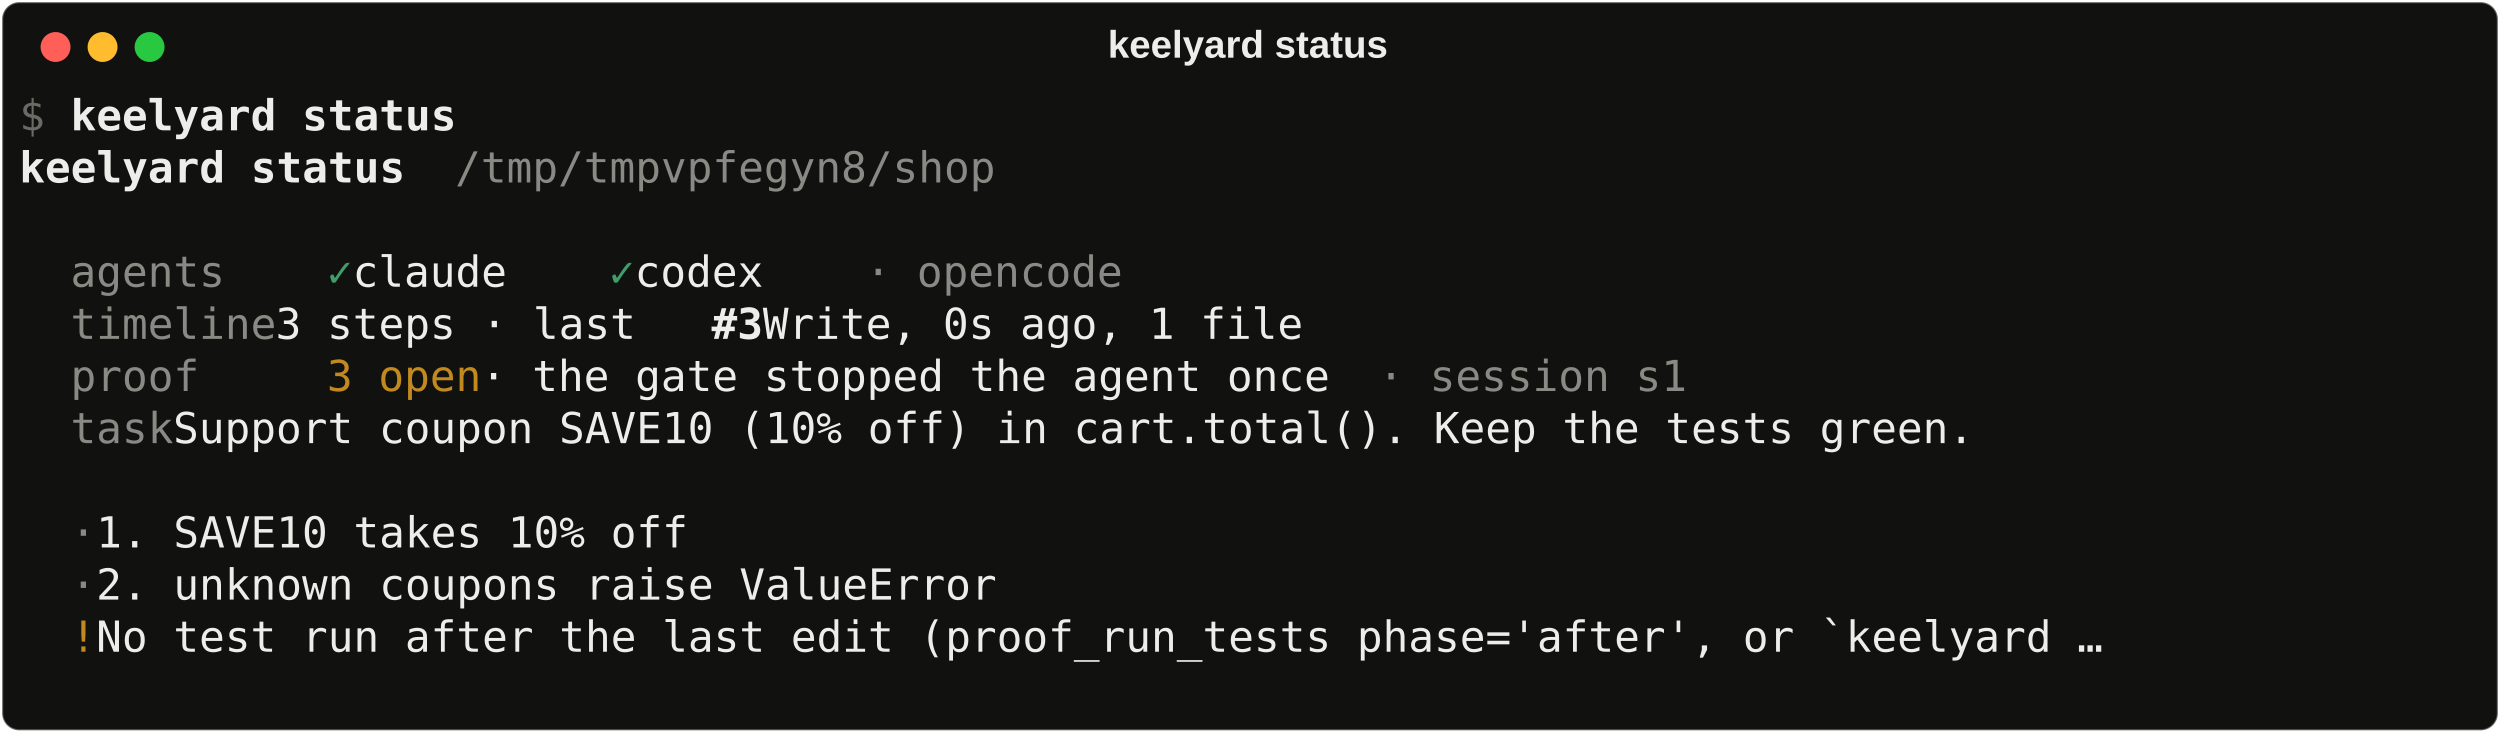
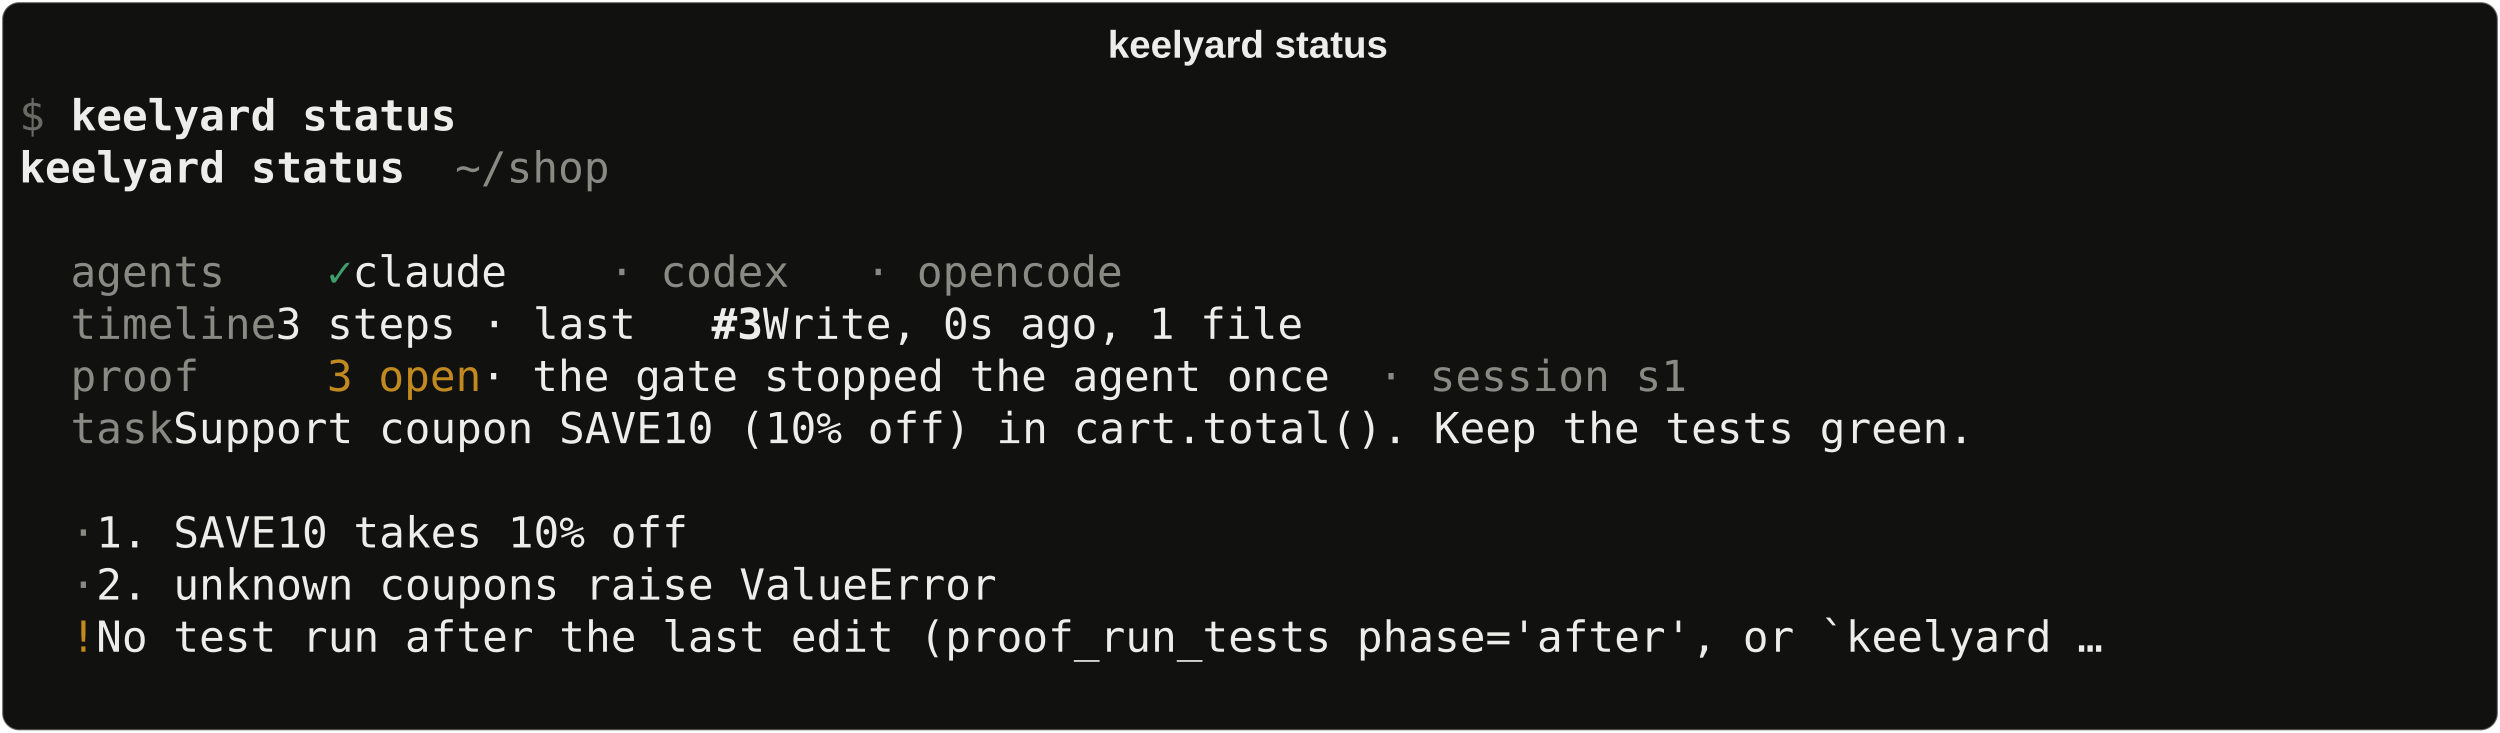
<svg xmlns="http://www.w3.org/2000/svg" width="1170" height="342.8" class="rich-terminal" viewBox="0 0 1170 342.8">
  <style>

    
    

-     .terminal-3222046658-matrix {
+     .terminal-543326581-matrix {
        font-family: Geist Mono, monospace;
        font-size: 20px;
        line-height: 24.4px;
        font-variant-east-asian: full-width;
    }

-     .terminal-3222046658-title {
+     .terminal-543326581-title {
        font-size: 18px;
        font-weight: bold;
        font-family: arial;
    }

-     .terminal-3222046658-r1 { fill: #6b6b66 }
- .terminal-3222046658-r2 { fill: #ededea;font-weight: bold }
- .terminal-3222046658-r3 { fill: #ededea }
- .terminal-3222046658-r4 { fill: #8a8a85 }
- .terminal-3222046658-r5 { fill: #3f9d6a }
- .terminal-3222046658-r6 { fill: #c28a1e }
+     .terminal-543326581-r1 { fill: #6b6b66 }
+ .terminal-543326581-r2 { fill: #ededea;font-weight: bold }
+ .terminal-543326581-r3 { fill: #ededea }
+ .terminal-543326581-r4 { fill: #8a8a85 }
+ .terminal-543326581-r5 { fill: #3f9d6a }
+ .terminal-543326581-r6 { fill: #c28a1e }
    </style>
  <defs>
-     <clipPath id="terminal-3222046658-clip-terminal">
+     <clipPath id="terminal-543326581-clip-terminal">
      <rect x="0" y="0" width="1151.0" height="291.8" />
    </clipPath>
-     <clipPath id="terminal-3222046658-line-0">
+     <clipPath id="terminal-543326581-line-0">
      <rect x="0" y="1.5" width="1152" height="24.65" />
    </clipPath>
-     <clipPath id="terminal-3222046658-line-1">
+     <clipPath id="terminal-543326581-line-1">
      <rect x="0" y="25.9" width="1152" height="24.65" />
    </clipPath>
-     <clipPath id="terminal-3222046658-line-2">
+     <clipPath id="terminal-543326581-line-2">
      <rect x="0" y="50.3" width="1152" height="24.65" />
    </clipPath>
-     <clipPath id="terminal-3222046658-line-3">
+     <clipPath id="terminal-543326581-line-3">
      <rect x="0" y="74.7" width="1152" height="24.65" />
    </clipPath>
-     <clipPath id="terminal-3222046658-line-4">
+     <clipPath id="terminal-543326581-line-4">
      <rect x="0" y="99.1" width="1152" height="24.65" />
    </clipPath>
-     <clipPath id="terminal-3222046658-line-5">
+     <clipPath id="terminal-543326581-line-5">
      <rect x="0" y="123.5" width="1152" height="24.65" />
    </clipPath>
-     <clipPath id="terminal-3222046658-line-6">
+     <clipPath id="terminal-543326581-line-6">
      <rect x="0" y="147.9" width="1152" height="24.65" />
    </clipPath>
-     <clipPath id="terminal-3222046658-line-7">
+     <clipPath id="terminal-543326581-line-7">
      <rect x="0" y="172.3" width="1152" height="24.65" />
    </clipPath>
-     <clipPath id="terminal-3222046658-line-8">
+     <clipPath id="terminal-543326581-line-8">
      <rect x="0" y="196.7" width="1152" height="24.65" />
    </clipPath>
-     <clipPath id="terminal-3222046658-line-9">
+     <clipPath id="terminal-543326581-line-9">
      <rect x="0" y="221.1" width="1152" height="24.65" />
    </clipPath>
-     <clipPath id="terminal-3222046658-line-10">
+     <clipPath id="terminal-543326581-line-10">
      <rect x="0" y="245.5" width="1152" height="24.65" />
    </clipPath>
  </defs>
  <rect fill="#111110" stroke="rgba(255,255,255,0.35)" stroke-width="1" x="1" y="1" width="1168" height="340.8" rx="8" />
-   <text class="terminal-3222046658-title" fill="#ededea" text-anchor="middle" x="584" y="27">keelyard status</text>
+   <text class="terminal-543326581-title" fill="#ededea" text-anchor="middle" x="584" y="27">keelyard status</text>
  <g transform="translate(26,22)">
-     <circle cx="0" cy="0" r="7" fill="#ff5f57" />
-     <circle cx="22" cy="0" r="7" fill="#febc2e" />
-     <circle cx="44" cy="0" r="7" fill="#28c840" />
-   </g>
-   <g transform="translate(9, 41)" clip-path="url(#terminal-3222046658-clip-terminal)">
-     <g class="terminal-3222046658-matrix">
-       <text class="terminal-3222046658-r1" x="0" y="20" textLength="24" clip-path="url(#terminal-3222046658-line-0)">$ </text>
-       <text class="terminal-3222046658-r2" x="24" y="20" textLength="180" clip-path="url(#terminal-3222046658-line-0)">keelyard status</text>
-       <text class="terminal-3222046658-r3" x="1152" y="20" textLength="12" clip-path="url(#terminal-3222046658-line-0)">
+             
+             
+             
+             </g>
+   <g transform="translate(9, 41)" clip-path="url(#terminal-543326581-clip-terminal)">
+     <g class="terminal-543326581-matrix">
+       <text class="terminal-543326581-r1" x="0" y="20" textLength="24" clip-path="url(#terminal-543326581-line-0)">$ </text>
+       <text class="terminal-543326581-r2" x="24" y="20" textLength="180" clip-path="url(#terminal-543326581-line-0)">keelyard status</text>
+       <text class="terminal-543326581-r3" x="1152" y="20" textLength="12" clip-path="url(#terminal-543326581-line-0)">
</text>
-       <text class="terminal-3222046658-r2" x="0" y="44.4" textLength="180" clip-path="url(#terminal-3222046658-line-1)">keelyard status</text>
-       <text class="terminal-3222046658-r4" x="204" y="44.4" textLength="252" clip-path="url(#terminal-3222046658-line-1)">/tmp/tmpvpfegyn8/shop</text>
-       <text class="terminal-3222046658-r3" x="1152" y="44.4" textLength="12" clip-path="url(#terminal-3222046658-line-1)">
+       <text class="terminal-543326581-r2" x="0" y="44.4" textLength="180" clip-path="url(#terminal-543326581-line-1)">keelyard status</text>
+       <text class="terminal-543326581-r4" x="204" y="44.4" textLength="72" clip-path="url(#terminal-543326581-line-1)">~/shop</text>
+       <text class="terminal-543326581-r3" x="1152" y="44.4" textLength="12" clip-path="url(#terminal-543326581-line-1)">
</text>
-       <text class="terminal-3222046658-r3" x="1152" y="68.8" textLength="12" clip-path="url(#terminal-3222046658-line-2)">
+       <text class="terminal-543326581-r3" x="1152" y="68.8" textLength="12" clip-path="url(#terminal-543326581-line-2)">
</text>
-       <text class="terminal-3222046658-r4" x="24" y="93.2" textLength="72" clip-path="url(#terminal-3222046658-line-3)">agents</text>
-       <text class="terminal-3222046658-r5" x="144" y="93.2" textLength="12" clip-path="url(#terminal-3222046658-line-3)">✓</text>
-       <text class="terminal-3222046658-r3" x="156" y="93.2" textLength="120" clip-path="url(#terminal-3222046658-line-3)"> claude   </text>
-       <text class="terminal-3222046658-r5" x="276" y="93.2" textLength="12" clip-path="url(#terminal-3222046658-line-3)">✓</text>
-       <text class="terminal-3222046658-r3" x="288" y="93.2" textLength="108" clip-path="url(#terminal-3222046658-line-3)"> codex   </text>
-       <text class="terminal-3222046658-r4" x="396" y="93.2" textLength="120" clip-path="url(#terminal-3222046658-line-3)">· opencode</text>
-       <text class="terminal-3222046658-r3" x="1152" y="93.2" textLength="12" clip-path="url(#terminal-3222046658-line-3)">
+       <text class="terminal-543326581-r4" x="24" y="93.2" textLength="72" clip-path="url(#terminal-543326581-line-3)">agents</text>
+       <text class="terminal-543326581-r5" x="144" y="93.2" textLength="12" clip-path="url(#terminal-543326581-line-3)">✓</text>
+       <text class="terminal-543326581-r3" x="156" y="93.2" textLength="120" clip-path="url(#terminal-543326581-line-3)"> claude   </text>
+       <text class="terminal-543326581-r4" x="276" y="93.2" textLength="84" clip-path="url(#terminal-543326581-line-3)">· codex</text>
+       <text class="terminal-543326581-r4" x="396" y="93.2" textLength="120" clip-path="url(#terminal-543326581-line-3)">· opencode</text>
+       <text class="terminal-543326581-r3" x="1152" y="93.2" textLength="12" clip-path="url(#terminal-543326581-line-3)">
</text>
-       <text class="terminal-3222046658-r4" x="24" y="117.6" textLength="96" clip-path="url(#terminal-3222046658-line-4)">timeline</text>
-       <text class="terminal-3222046658-r3" x="120" y="117.6" textLength="204" clip-path="url(#terminal-3222046658-line-4)">  3 steps · last </text>
-       <text class="terminal-3222046658-r2" x="324" y="117.6" textLength="24" clip-path="url(#terminal-3222046658-line-4)">#3</text>
-       <text class="terminal-3222046658-r3" x="348" y="117.6" textLength="264" clip-path="url(#terminal-3222046658-line-4)"> Write, 0s ago, 1 file</text>
-       <text class="terminal-3222046658-r3" x="1152" y="117.6" textLength="12" clip-path="url(#terminal-3222046658-line-4)">
+       <text class="terminal-543326581-r4" x="24" y="117.6" textLength="96" clip-path="url(#terminal-543326581-line-4)">timeline</text>
+       <text class="terminal-543326581-r3" x="120" y="117.6" textLength="204" clip-path="url(#terminal-543326581-line-4)">  3 steps · last </text>
+       <text class="terminal-543326581-r2" x="324" y="117.6" textLength="24" clip-path="url(#terminal-543326581-line-4)">#3</text>
+       <text class="terminal-543326581-r3" x="348" y="117.6" textLength="264" clip-path="url(#terminal-543326581-line-4)"> Write, 0s ago, 1 file</text>
+       <text class="terminal-543326581-r3" x="1152" y="117.6" textLength="12" clip-path="url(#terminal-543326581-line-4)">
</text>
-       <text class="terminal-3222046658-r4" x="24" y="142" textLength="60" clip-path="url(#terminal-3222046658-line-5)">proof</text>
-       <text class="terminal-3222046658-r6" x="144" y="142" textLength="72" clip-path="url(#terminal-3222046658-line-5)">3 open</text>
-       <text class="terminal-3222046658-r3" x="216" y="142" textLength="420" clip-path="url(#terminal-3222046658-line-5)"> · the gate stopped the agent once </text>
-       <text class="terminal-3222046658-r4" x="636" y="142" textLength="144" clip-path="url(#terminal-3222046658-line-5)">· session s1</text>
-       <text class="terminal-3222046658-r3" x="1152" y="142" textLength="12" clip-path="url(#terminal-3222046658-line-5)">
+       <text class="terminal-543326581-r4" x="24" y="142" textLength="60" clip-path="url(#terminal-543326581-line-5)">proof</text>
+       <text class="terminal-543326581-r6" x="144" y="142" textLength="72" clip-path="url(#terminal-543326581-line-5)">3 open</text>
+       <text class="terminal-543326581-r3" x="216" y="142" textLength="420" clip-path="url(#terminal-543326581-line-5)"> · the gate stopped the agent once </text>
+       <text class="terminal-543326581-r4" x="636" y="142" textLength="144" clip-path="url(#terminal-543326581-line-5)">· session s1</text>
+       <text class="terminal-543326581-r3" x="1152" y="142" textLength="12" clip-path="url(#terminal-543326581-line-5)">
</text>
-       <text class="terminal-3222046658-r4" x="24" y="166.4" textLength="48" clip-path="url(#terminal-3222046658-line-6)">task</text>
-       <text class="terminal-3222046658-r3" x="72" y="166.4" textLength="912" clip-path="url(#terminal-3222046658-line-6)">      Support coupon SAVE10 (10% off) in cart.total(). Keep the tests green.</text>
-       <text class="terminal-3222046658-r3" x="1152" y="166.4" textLength="12" clip-path="url(#terminal-3222046658-line-6)">
+       <text class="terminal-543326581-r4" x="24" y="166.4" textLength="48" clip-path="url(#terminal-543326581-line-6)">task</text>
+       <text class="terminal-543326581-r3" x="72" y="166.4" textLength="912" clip-path="url(#terminal-543326581-line-6)">      Support coupon SAVE10 (10% off) in cart.total(). Keep the tests green.</text>
+       <text class="terminal-543326581-r3" x="1152" y="166.4" textLength="12" clip-path="url(#terminal-543326581-line-6)">
</text>
-       <text class="terminal-3222046658-r3" x="1152" y="190.8" textLength="12" clip-path="url(#terminal-3222046658-line-7)">
+       <text class="terminal-543326581-r3" x="1152" y="190.8" textLength="12" clip-path="url(#terminal-543326581-line-7)">
</text>
-       <text class="terminal-3222046658-r4" x="24" y="215.2" textLength="12" clip-path="url(#terminal-3222046658-line-8)">·</text>
-       <text class="terminal-3222046658-r3" x="36" y="215.2" textLength="300" clip-path="url(#terminal-3222046658-line-8)"> 1. SAVE10 takes 10% off </text>
-       <text class="terminal-3222046658-r3" x="1152" y="215.2" textLength="12" clip-path="url(#terminal-3222046658-line-8)">
+       <text class="terminal-543326581-r4" x="24" y="215.2" textLength="12" clip-path="url(#terminal-543326581-line-8)">·</text>
+       <text class="terminal-543326581-r3" x="36" y="215.2" textLength="300" clip-path="url(#terminal-543326581-line-8)"> 1. SAVE10 takes 10% off </text>
+       <text class="terminal-543326581-r3" x="1152" y="215.2" textLength="12" clip-path="url(#terminal-543326581-line-8)">
</text>
-       <text class="terminal-3222046658-r4" x="24" y="239.6" textLength="12" clip-path="url(#terminal-3222046658-line-9)">·</text>
-       <text class="terminal-3222046658-r3" x="36" y="239.6" textLength="444" clip-path="url(#terminal-3222046658-line-9)"> 2. unknown coupons raise ValueError </text>
-       <text class="terminal-3222046658-r3" x="1152" y="239.6" textLength="12" clip-path="url(#terminal-3222046658-line-9)">
+       <text class="terminal-543326581-r4" x="24" y="239.6" textLength="12" clip-path="url(#terminal-543326581-line-9)">·</text>
+       <text class="terminal-543326581-r3" x="36" y="239.6" textLength="444" clip-path="url(#terminal-543326581-line-9)"> 2. unknown coupons raise ValueError </text>
+       <text class="terminal-543326581-r3" x="1152" y="239.6" textLength="12" clip-path="url(#terminal-543326581-line-9)">
</text>
-       <text class="terminal-3222046658-r6" x="24" y="264" textLength="12" clip-path="url(#terminal-3222046658-line-10)">!</text>
-       <text class="terminal-3222046658-r3" x="36" y="264" textLength="960" clip-path="url(#terminal-3222046658-line-10)"> No test run after the last edit (proof_run_tests phase='after', or `keelyard … </text>
-       <text class="terminal-3222046658-r3" x="1152" y="264" textLength="12" clip-path="url(#terminal-3222046658-line-10)">
+       <text class="terminal-543326581-r6" x="24" y="264" textLength="12" clip-path="url(#terminal-543326581-line-10)">!</text>
+       <text class="terminal-543326581-r3" x="36" y="264" textLength="960" clip-path="url(#terminal-543326581-line-10)"> No test run after the last edit (proof_run_tests phase='after', or `keelyard … </text>
+       <text class="terminal-543326581-r3" x="1152" y="264" textLength="12" clip-path="url(#terminal-543326581-line-10)">
</text>
-       <text class="terminal-3222046658-r3" x="1152" y="288.4" textLength="12" clip-path="url(#terminal-3222046658-line-11)">
+       <text class="terminal-543326581-r3" x="1152" y="288.4" textLength="12" clip-path="url(#terminal-543326581-line-11)">
</text>
    </g>
  </g>
</svg>
